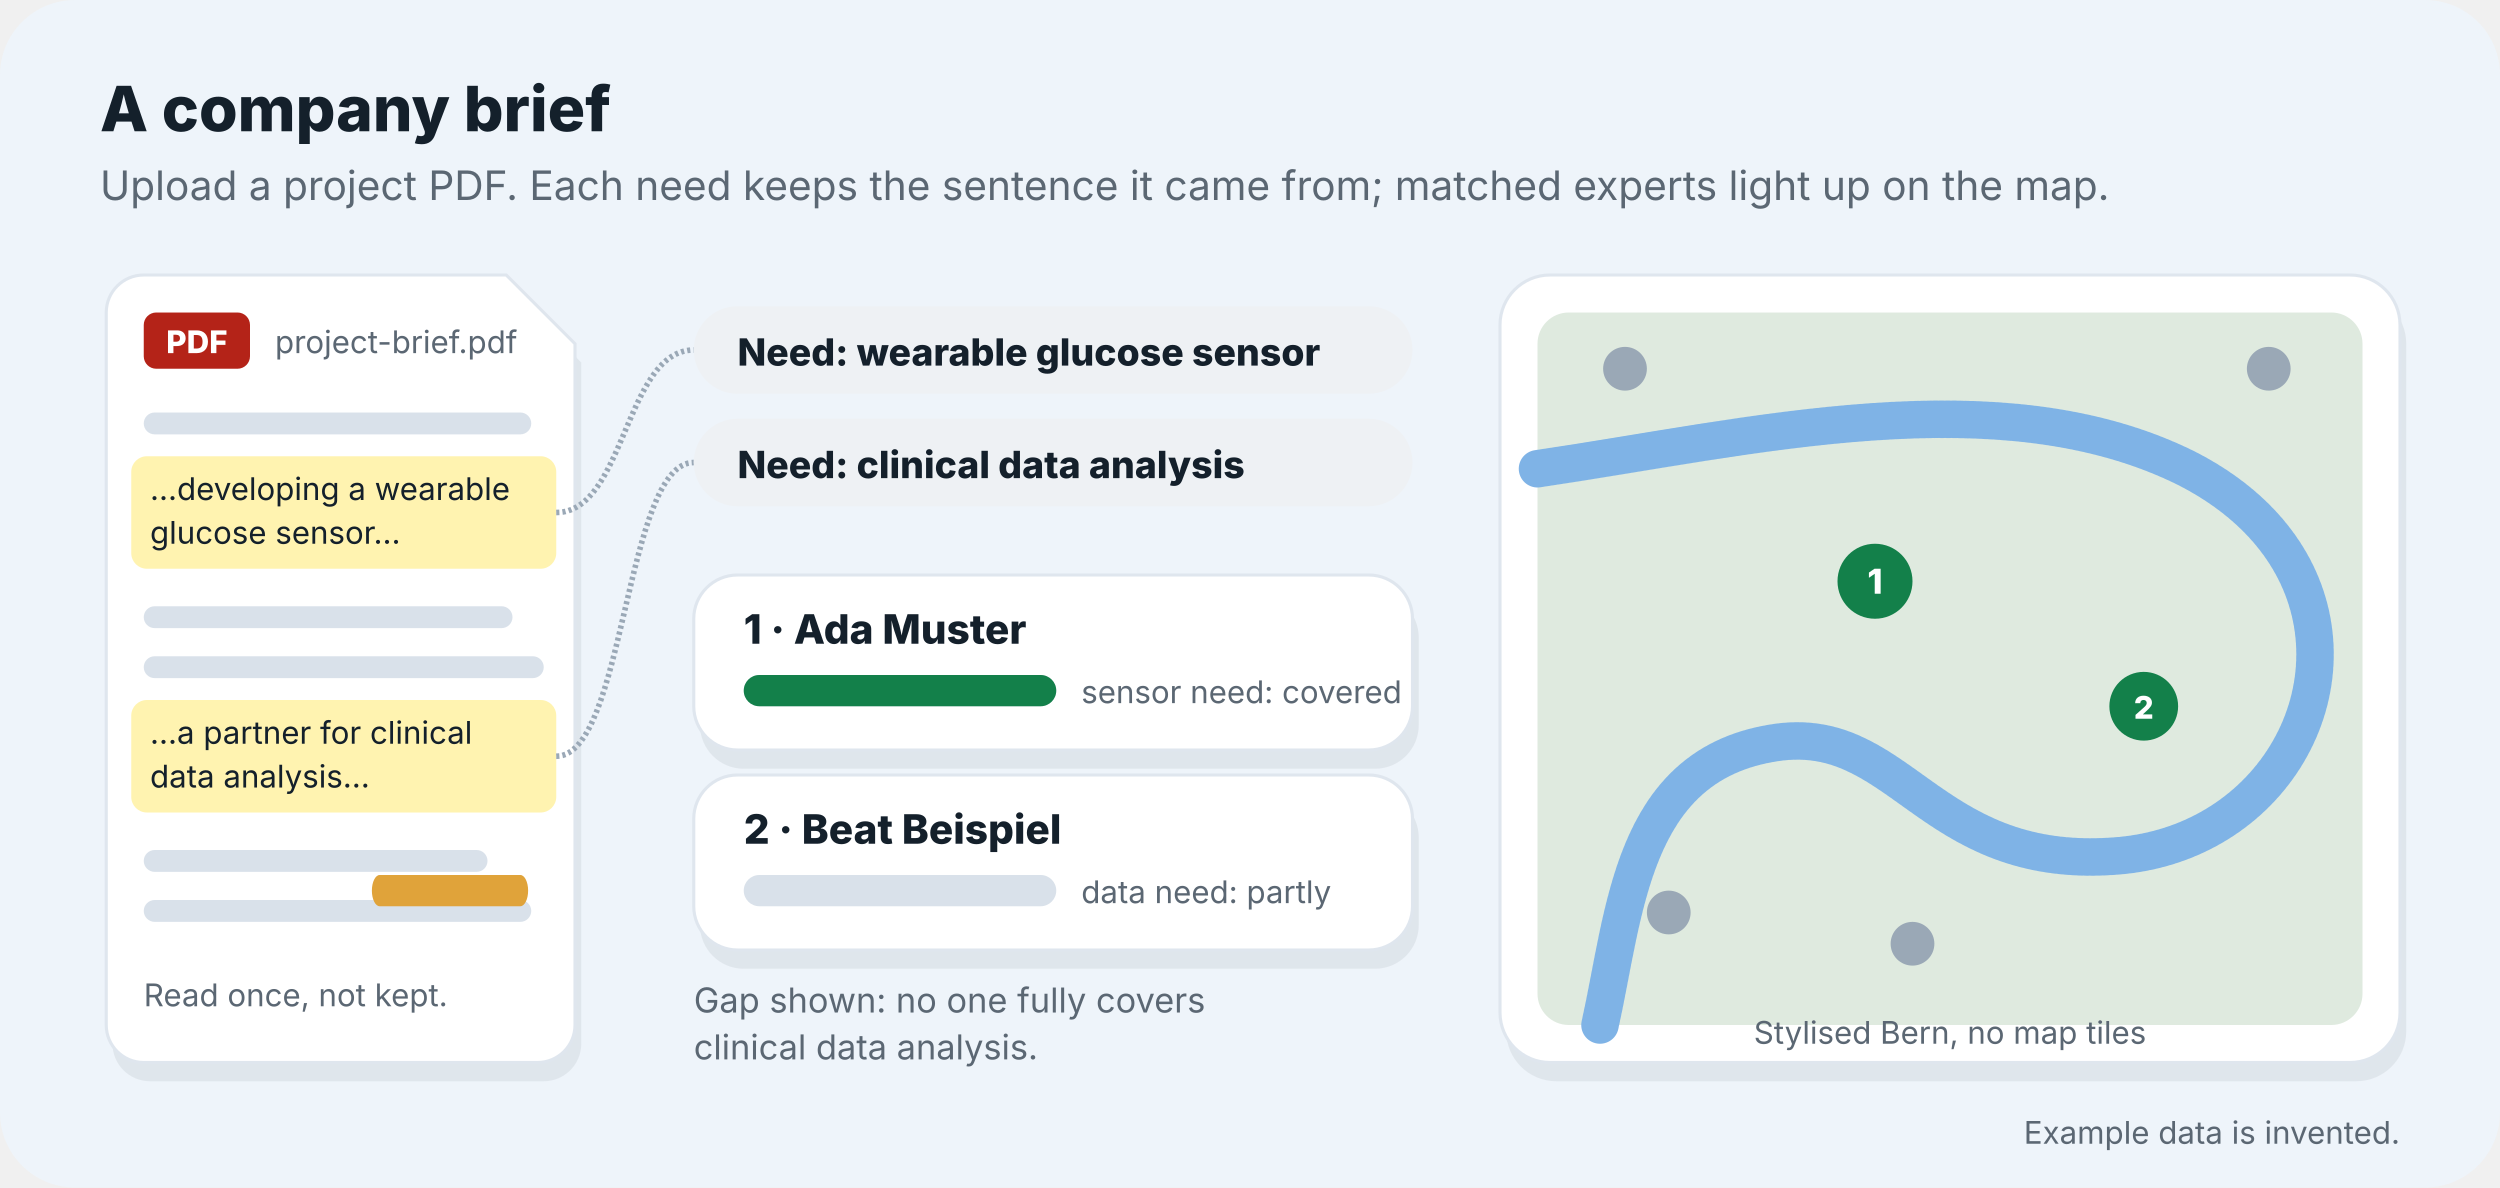
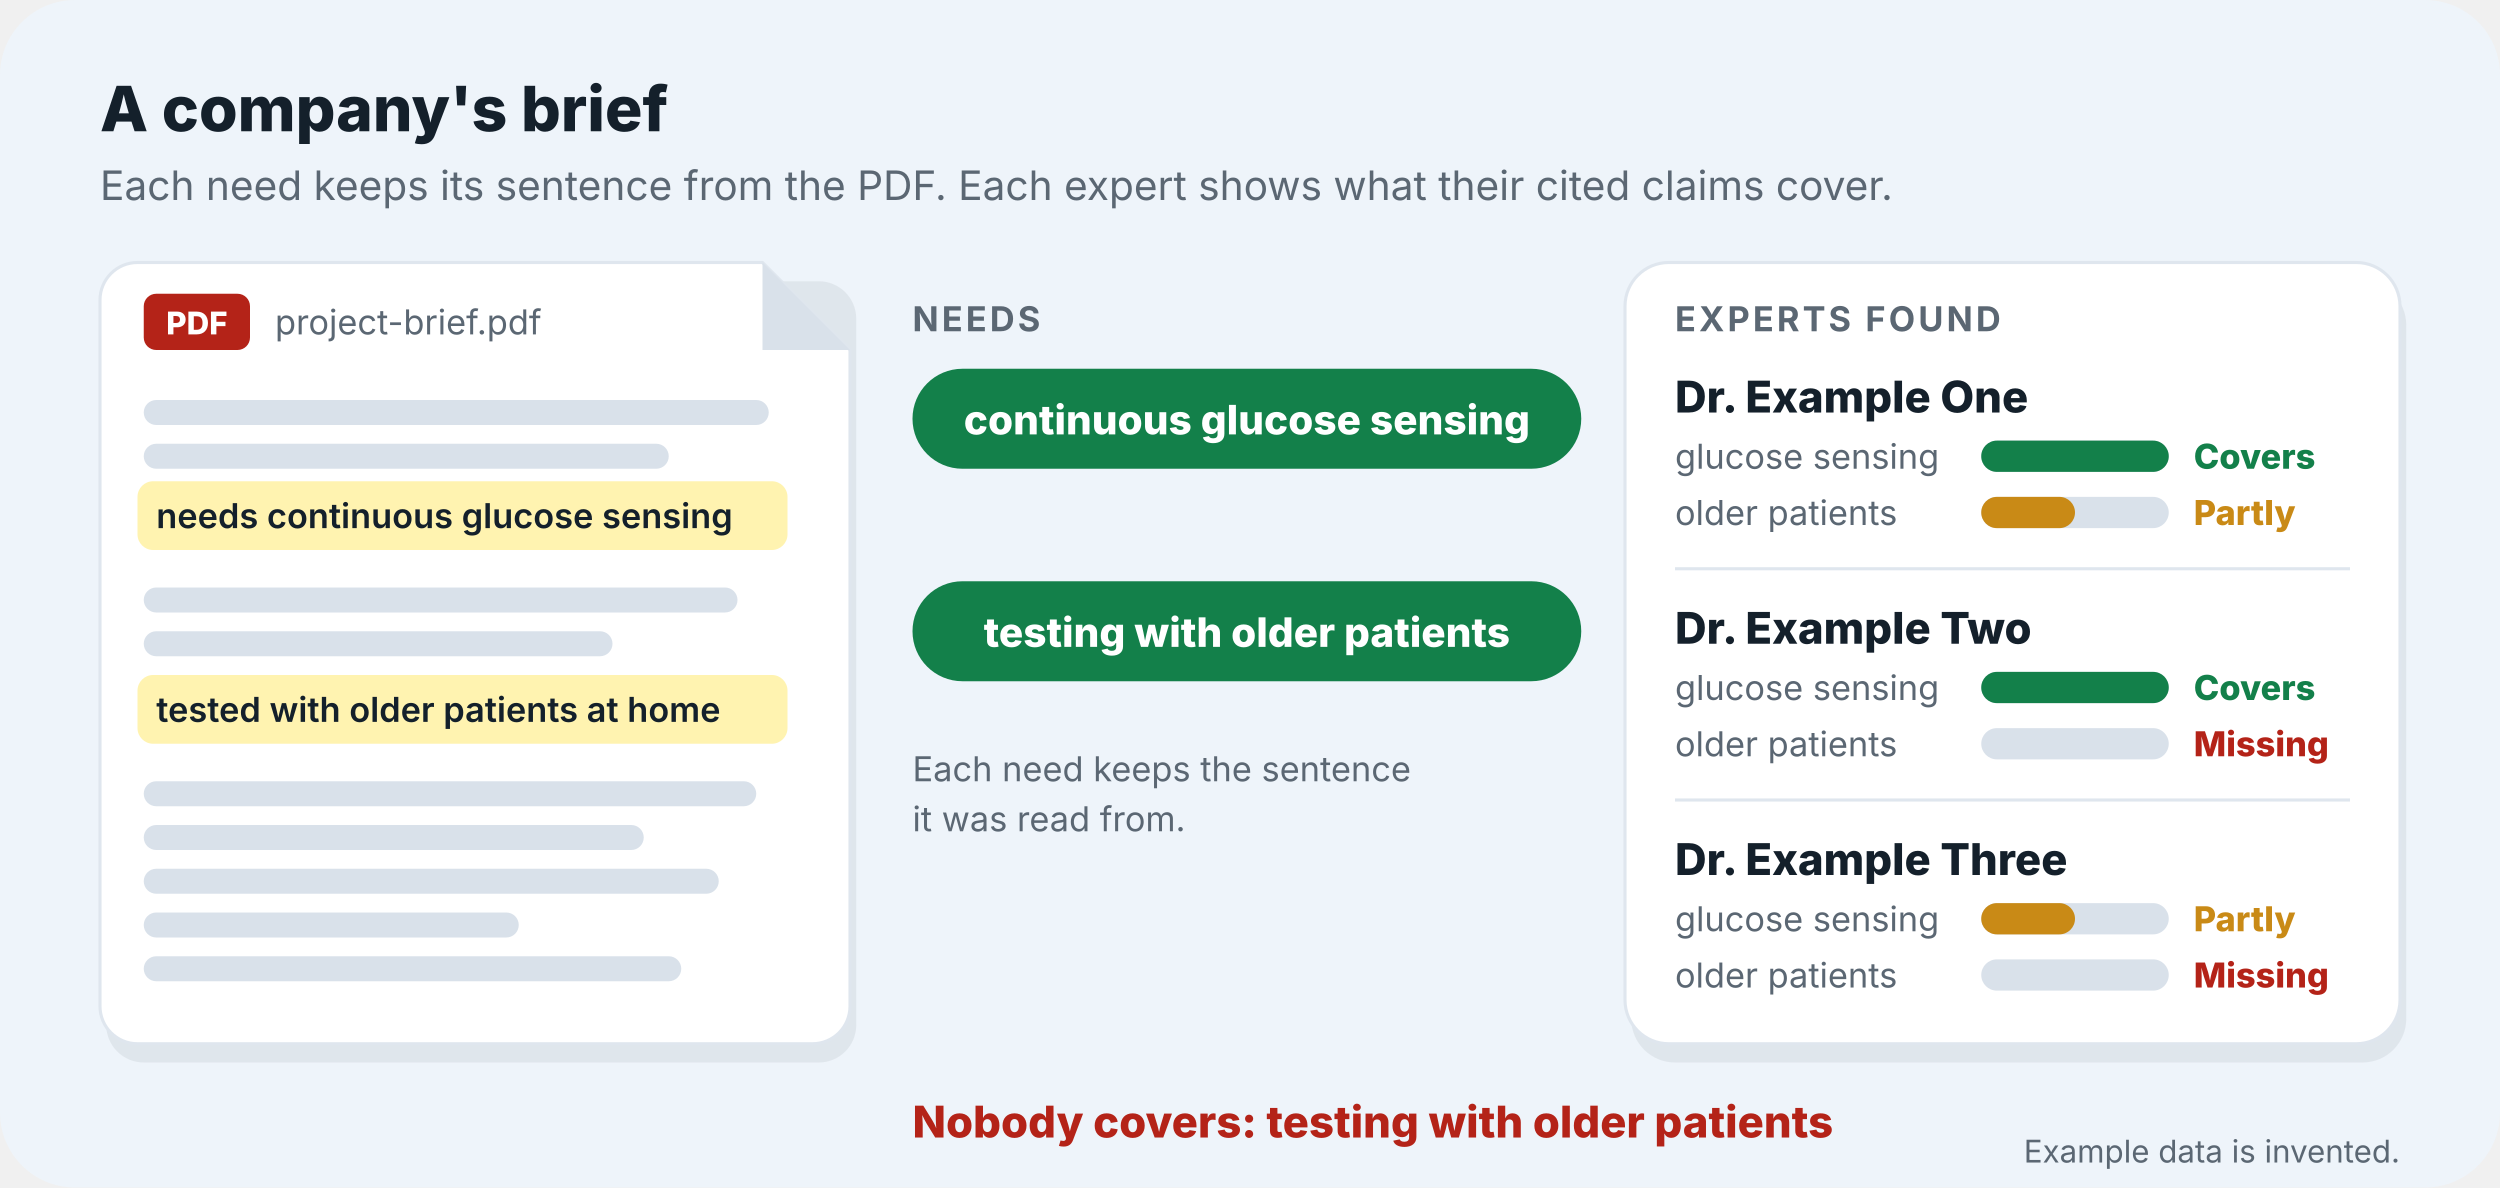
<svg xmlns="http://www.w3.org/2000/svg" viewBox="0 0 800 380" width="800" height="380" role="img" aria-labelledby="t d">
-   <defs>
-     <linearGradient id="scan" x1="0" y1="0" x2="0" y2="1">
-       <stop offset="0" stop-color="#1d6fd6" stop-opacity="0" />
-       <stop offset="0.8" stop-color="#1d6fd6" stop-opacity="0.25" />
-       <stop offset="1" stop-color="#1d6fd6" stop-opacity="0.6" />
-     </linearGradient>
-     <clipPath id="sheet">
-       <path d="M46 88h116l22 22v218a12 12 0 0 1-12 12H46a12 12 0 0 1-12-12V100a12 12 0 0 1 12-12z" />
-     </clipPath>
-   </defs>
  <style>
    text { font-family: ui-rounded, "Nunito", system-ui, -apple-system, "Segoe UI", sans-serif; }
    .bg { fill: #eef4fa; }
    .card { fill: #ffffff; stroke: #dfe6ee; }
-     .chip { fill: #eef1f4; }
    .ink { fill: #14202b; }
    .muted { fill: #5b6773; }
    .bar { fill: #d9e1ea; }
    .mark { fill: #fff3b0; }
    .green { fill: #13804a; }
    .on-green { fill: #ffffff; }
-     .warn { fill: #e0a33a; }
-     .pdf { fill: #b42318; }
-     .link { stroke: #9aa8b6; }
-     .river { stroke: #7fb3e6; }
-     .land { fill: #dfeadf; }
-     .place { fill: #9aa8b6; }
-     .ripple { fill: none; stroke: #13804a; }
+     .amber { fill: #c98a16; }
+     .red { fill: #b42318; }
+     .on-red { fill: #ffffff; }
+     .line { stroke: #dfe6ee; }
    .shadow { fill: #14202b; opacity: 0.07; }
    @media (prefers-color-scheme: dark) {
      .bg { fill: #0d1b2a; }
      .card { fill: #17212d; stroke: #2a3a4d; }
-       .chip { fill: #223041; }
      .ink { fill: #eef3f8; }
      .muted { fill: #a3b0bd; }
      .bar { fill: #2a3a4d; }
      .mark { fill: #4a4120; }
      .green { fill: #2fb36b; }
      .on-green { fill: #08130d; }
-       .warn { fill: #e8b25a; }
-       .pdf { fill: #ff8a80; }
-       .link { stroke: #4b5d71; }
-       .river { stroke: #3a6ea5; }
-       .land { fill: #1d2c24; }
-       .place { fill: #4b5d71; }
-       .ripple { stroke: #2fb36b; }
+       .amber { fill: #e8b25a; }
+       .red { fill: #ff8a80; }
+       .on-red { fill: #14202b; }
+       .line { stroke: #2a3a4d; }
      .shadow { fill: #000000; opacity: 0.3; }
    }

    /* Resting styles are the last frame, so with motion reduced the picture is complete. */
-     .box { transform-box: fill-box; transform-origin: left center; }
-     .pop { transform-box: fill-box; transform-origin: center; }
-     .draw { stroke-dasharray: 1; }
-     .scan { opacity: 0; animation: scan 12s cubic-bezier(.45, 0, .55, 1) infinite; }
+     .sweep { transform-box: fill-box; transform-origin: left center; }
    .m1 { animation: m1 12s cubic-bezier(.65, 0, .35, 1) infinite; }
    .m2 { animation: m2 12s cubic-bezier(.65, 0, .35, 1) infinite; }
-     .l1 { animation: l1 12s ease-out infinite; }
-     .l2 { animation: l2 12s ease-out infinite; }
-     .n1 { animation: n1 12s cubic-bezier(.34, 1.56, .64, 1) infinite; }
-     .n2 { animation: n2 12s cubic-bezier(.34, 1.56, .64, 1) infinite; }
-     .e1 { animation: e1 12s cubic-bezier(.34, 1.4, .64, 1) infinite; }
-     .e2 { animation: e2 12s cubic-bezier(.34, 1.4, .64, 1) infinite; }
-     .f1 { animation: f1 12s cubic-bezier(.65, 0, .35, 1) infinite; }
-     .f2 { transform: scaleX(0.5); animation: f2 12s cubic-bezier(.65, 0, .35, 1) infinite; }
+     .n1 { animation: n1 12s cubic-bezier(.34, 1.3, .64, 1) infinite; }
+     .n2 { animation: n2 12s cubic-bezier(.34, 1.3, .64, 1) infinite; }
+     .e1 { animation: e1 12s ease-out infinite; }
+     .e2 { animation: e2 12s ease-out infinite; }
+     .e3 { animation: e3 12s ease-out infinite; }
+     .grow { transform-box: fill-box; transform-origin: left center; }
+     .g1 { animation: g1 12s ease-out infinite; }
+     .g2 { animation: g2 12s ease-out infinite; }
+     .g3 { animation: g3 12s ease-out infinite; }
+     .g1 .grow { animation: w1 12s ease-out infinite; }
+     .g2 .grow { animation: w2 12s ease-out infinite; }
+     .g3 .grow { animation: w3 12s ease-out infinite; }
    .gap { animation: gap 12s ease-out infinite; }
-     .aare { animation: aare 12s cubic-bezier(.45, 0, .55, 1) infinite; }
-     .p1 { animation: p1 12s cubic-bezier(.34, 1.8, .64, 1) infinite; }
-     .p2 { animation: p2 12s cubic-bezier(.34, 1.8, .64, 1) infinite; }
-     .waves { opacity: 0; animation: waves 12s linear infinite; }
-     .wave { animation: wave 1.6s ease-out infinite; }
-     .w2 { animation-delay: -0.8s; }

-     @keyframes scan { 0%, 3% { opacity: 0; transform: translateY(0); } 5% { opacity: 1; } 27% { opacity: 1; transform: translateY(196px); } 30%, 100% { opacity: 0; transform: translateY(196px); } }
-     @keyframes m1 { 0%, 9% { transform: scaleX(0); } 13%, 100% { transform: scaleX(1); } }
-     @keyframes m2 { 0%, 19% { transform: scaleX(0); } 23%, 100% { transform: scaleX(1); } }
-     @keyframes l1 { 0%, 13% { stroke-dashoffset: 1; } 18%, 100% { stroke-dashoffset: 0; } }
-     @keyframes l2 { 0%, 23% { stroke-dashoffset: 1; } 28%, 100% { stroke-dashoffset: 0; } }
-     @keyframes n1 { 0%, 17% { opacity: 0; transform: scale(0.6); } 21%, 100% { opacity: 1; transform: scale(1); } }
-     @keyframes n2 { 0%, 27% { opacity: 0; transform: scale(0.6); } 31%, 100% { opacity: 1; transform: scale(1); } }
-     @keyframes e1 { 0%, 35% { opacity: 0; transform: translateY(20px); } 40%, 100% { opacity: 1; transform: none; } }
-     @keyframes e2 { 0%, 41% { opacity: 0; transform: translateY(20px); } 46%, 100% { opacity: 1; transform: none; } }
-     @keyframes f1 { 0%, 40% { transform: scaleX(0); } 47%, 100% { transform: scaleX(1); } }
-     @keyframes f2 { 0%, 46% { transform: scaleX(0); } 52%, 100% { transform: scaleX(0.5); } }
-     @keyframes gap { 0%, 53% { opacity: 0; } 58%, 100% { opacity: 1; } }
-     @keyframes aare { 0%, 56% { stroke-dashoffset: 1; } 68%, 100% { stroke-dashoffset: 0; } }
-     @keyframes p1 { 0%, 68% { opacity: 0; transform: scale(0); } 72%, 100% { opacity: 1; transform: scale(1); } }
-     @keyframes p2 { 0%, 72% { opacity: 0; transform: scale(0); } 76%, 100% { opacity: 1; transform: scale(1); } }
-     @keyframes waves { 0%, 69% { opacity: 0; } 72%, 94% { opacity: 1; } 98%, 100% { opacity: 0; } }
-     @keyframes wave { 0% { transform: scale(0.5); opacity: 0.8; } 100% { transform: scale(2.6); opacity: 0; } }
+     @keyframes m1 { 0%, 3% { transform: scaleX(0); } 9%, 100% { transform: scaleX(1); } }
+     @keyframes n1 { 0%, 10% { opacity: 0; transform: translate(-248px, 36px) scale(0.9); } 17%, 100% { opacity: 1; transform: none; } }
+     @keyframes m2 { 0%, 18% { transform: scaleX(0); } 24%, 100% { transform: scaleX(1); } }
+     @keyframes n2 { 0%, 25% { opacity: 0; transform: translate(-248px, 30px) scale(0.9); } 32%, 100% { opacity: 1; transform: none; } }
+     @keyframes e1 { 0%, 34% { opacity: 0; transform: translateX(16px); } 39%, 100% { opacity: 1; transform: none; } }
+     @keyframes e2 { 0%, 38% { opacity: 0; transform: translateX(16px); } 43%, 100% { opacity: 1; transform: none; } }
+     @keyframes e3 { 0%, 42% { opacity: 0; transform: translateX(16px); } 47%, 100% { opacity: 1; transform: none; } }
+     @keyframes g1 { 0%, 48% { opacity: 0; } 54%, 100% { opacity: 1; } }
+     @keyframes g2 { 0%, 52% { opacity: 0; } 58%, 100% { opacity: 1; } }
+     @keyframes g3 { 0%, 56% { opacity: 0; } 62%, 100% { opacity: 1; } }
+     @keyframes w1 { 0%, 48% { transform: scaleX(0); } 54%, 100% { transform: scaleX(1); } }
+     @keyframes w2 { 0%, 52% { transform: scaleX(0); } 58%, 100% { transform: scaleX(1); } }
+     @keyframes w3 { 0%, 56% { transform: scaleX(0); } 62%, 100% { transform: scaleX(1); } }
+     @keyframes gap { 0%, 64% { opacity: 0; } 68%, 100% { opacity: 1; } }
    @media (prefers-reduced-motion: reduce) {
      * { animation: none !important; }
    }
  </style>
  <rect class="bg" width="800" height="380" rx="24" />
-   <text class="ink" x="32" y="42" font-size="20" font-weight="800">A company brief</text>
-   <text class="muted" x="32" y="64" font-size="13">Upload a project PDF. Each need keeps the sentence it came from; matched experts light up on the map.</text>
-   <path class="shadow" d="M48 94h116l22 22v218a12 12 0 0 1-12 12H48a12 12 0 0 1-12-12V106a12 12 0 0 1 12-12z" />
-   <path class="card" d="M46 88h116l22 22v218a12 12 0 0 1-12 12H46a12 12 0 0 1-12-12V100a12 12 0 0 1 12-12z" />
-   <rect class="pdf" x="46" y="100" width="34" height="18" rx="4" />
-   <text x="63" y="113" font-size="10" font-weight="800" text-anchor="middle" fill="#ffffff">PDF</text>
-   <text class="muted" x="88" y="113" font-size="10">project-brief.pdf</text>
-   <rect class="bar" x="46" y="132" width="124" height="7" rx="3.5" />
-   <rect class="mark box m1" x="42" y="146" width="136" height="36" rx="5" />
-   <text class="ink" x="48" y="160" font-size="10">…developing a wearable</text>
-   <text class="ink" x="48" y="174" font-size="10">glucose sensor…</text>
-   <rect class="bar" x="46" y="194" width="118" height="7" rx="3.5" />
-   <rect class="bar" x="46" y="210" width="128" height="7" rx="3.5" />
-   <rect class="mark box m2" x="42" y="224" width="136" height="36" rx="5" />
-   <text class="ink" x="48" y="238" font-size="10">…a partner for clinical</text>
-   <text class="ink" x="48" y="252" font-size="10">data analysis…</text>
-   <rect class="bar" x="46" y="272" width="110" height="7" rx="3.5" />
-   <rect class="bar" x="46" y="288" width="124" height="7" rx="3.5" />
-   <text class="muted" x="46" y="322" font-size="10">Read once, not kept.</text>
-   <g clip-path="url(#sheet)">
-     <rect class="scan" x="34" y="104" width="150" height="34" fill="url(#scan)" />
+   <text class="ink" x="32" y="42" font-size="20" font-weight="800">A company's brief</text>
+   <text class="muted" x="32" y="64" font-size="13">Each need keeps its sentence from the PDF. Each expert shows what their cited claims cover.</text>
+   <rect class="shadow" x="34" y="90" width="240" height="250" rx="12" />
+   <path class="card" d="M44 84h200l28 28v210a12 12 0 0 1-12 12H44a12 12 0 0 1-12-12V96a12 12 0 0 1 12-12z" />
+   <path class="bar" d="M244 84v28h28z" />
+   <rect class="red" x="46" y="94" width="34" height="18" rx="4" />
+   <text class="on-red" x="63" y="107" font-size="10" font-weight="800" text-anchor="middle">PDF</text>
+   <text class="muted" x="88" y="107" font-size="11">project-brief.pdf</text>
+   <rect class="bar" x="46" y="128" width="200" height="8" rx="4" />
+   <rect class="bar" x="46" y="142" width="168" height="8" rx="4" />
+   <rect class="mark sweep m1" x="44" y="154" width="208" height="22" rx="5" />
+   <text class="ink" x="50" y="169" font-size="11" font-weight="600">needs continuous glucose sensing</text>
+   <rect class="bar" x="46" y="188" width="190" height="8" rx="4" />
+   <rect class="bar" x="46" y="202" width="150" height="8" rx="4" />
+   <rect class="mark sweep m2" x="44" y="216" width="208" height="22" rx="5" />
+   <text class="ink" x="50" y="231" font-size="11" font-weight="600">tested with older patients at home</text>
+   <rect class="bar" x="46" y="250" width="196" height="8" rx="4" />
+   <rect class="bar" x="46" y="264" width="160" height="8" rx="4" />
+   <rect class="bar" x="46" y="278" width="184" height="8" rx="4" />
+   <rect class="bar" x="46" y="292" width="120" height="8" rx="4" />
+   <rect class="bar" x="46" y="306" width="172" height="8" rx="4" />
+   <text class="muted" x="292" y="106" font-size="11" font-weight="700" letter-spacing="1">NEEDS</text>
+   <g class="n1">
+     <rect class="green" x="292" y="118" width="214" height="32" rx="16" />
+     <text class="on-green" x="399" y="139" font-size="13" font-weight="800" text-anchor="middle">continuous glucose sensing</text>
  </g>
-   <path class="link draw l1" d="M178 164C200 164 200 112 222 112" pathLength="1" stroke-width="1.8" fill="none" />
-   <path class="link draw l2" d="M178 242C200 242 200 148 222 148" pathLength="1" stroke-width="1.8" fill="none" />
-   <g class="pop n1">
-     <rect class="chip" x="222" y="98" width="230" height="28" rx="14" />
-     <text class="ink" x="236" y="117" font-size="12" font-weight="800">Need: wearable glucose sensor</text>
+   <g class="n2">
+     <rect class="green" x="292" y="186" width="214" height="32" rx="16" />
+     <text class="on-green" x="399" y="207" font-size="13" font-weight="800" text-anchor="middle">testing with older patients</text>
  </g>
-   <g class="pop n2">
-     <rect class="chip" x="222" y="134" width="230" height="28" rx="14" />
-     <text class="ink" x="236" y="153" font-size="12" font-weight="800">Need: clinical data analysis</text>
+   <text class="muted" x="292" y="250" font-size="11">Each need keeps the sentence</text>
+   <text class="muted" x="292" y="266" font-size="11">it was read from.</text>
+   <rect class="shadow" x="522" y="90" width="248" height="250" rx="14" />
+   <rect class="card" x="520" y="84" width="248" height="250" rx="14" />
+   <text class="muted" x="536" y="106" font-size="11" font-weight="700" letter-spacing="1">EXPERTS FOUND</text>
+   <g class="e1">
+     <text class="ink" x="536" y="132" font-size="14" font-weight="800">Dr. Example One</text>
+     <text class="muted" x="536" y="150" font-size="11">glucose sensing</text>
+     <rect class="bar" x="634" y="141" width="60" height="10" rx="5" />
+     <text class="muted" x="536" y="168" font-size="11">older patients</text>
+     <rect class="bar" x="634" y="159" width="60" height="10" rx="5" />
+     <g class="g1">
+       <rect class="green grow" x="634" y="141" width="60" height="10" rx="5" />
+       <text class="green" x="702" y="150" font-size="11" font-weight="800">Covers</text>
+       <rect class="amber grow" x="634" y="159" width="30" height="10" rx="5" />
+       <text class="amber" x="702" y="168" font-size="11" font-weight="800">Partly</text>
+     </g>
  </g>
-   <g class="e1">
-     <rect class="shadow" x="224" y="190" width="230" height="56" rx="14" />
-     <rect class="card" x="222" y="184" width="230" height="56" rx="14" />
-     <text class="ink" x="238" y="206" font-size="13" font-weight="800">1 · Ada Muster</text>
-     <rect class="bar" x="238" y="216" width="100" height="10" rx="5" />
-     <rect class="green box f1" x="238" y="216" width="100" height="10" rx="5" />
-     <text class="muted" x="346" y="225" font-size="10">sensor need: covered</text>
+   <line class="line" x1="536" y1="182" x2="752" y2="182" />
+   <g class="e2">
+     <text class="ink" x="536" y="206" font-size="14" font-weight="800">Dr. Example Two</text>
+     <text class="muted" x="536" y="224" font-size="11">glucose sensing</text>
+     <rect class="bar" x="634" y="215" width="60" height="10" rx="5" />
+     <text class="muted" x="536" y="242" font-size="11">older patients</text>
+     <rect class="bar" x="634" y="233" width="60" height="10" rx="5" />
+     <g class="g2">
+       <rect class="green grow" x="634" y="215" width="60" height="10" rx="5" />
+       <text class="green" x="702" y="224" font-size="11" font-weight="800">Covers</text>
+       <text class="red" x="702" y="242" font-size="11" font-weight="800">Missing</text>
+     </g>
  </g>
-   <g class="e2">
-     <rect class="shadow" x="224" y="254" width="230" height="56" rx="14" />
-     <rect class="card" x="222" y="248" width="230" height="56" rx="14" />
-     <text class="ink" x="238" y="270" font-size="13" font-weight="800">2 · Beat Beispiel</text>
-     <rect class="bar" x="238" y="280" width="100" height="10" rx="5" />
-     <rect class="warn box f2" x="238" y="280" width="100" height="10" rx="5" />
-     <text class="muted" x="346" y="289" font-size="10">data need: partly</text>
+   <line class="line" x1="536" y1="256" x2="752" y2="256" />
+   <g class="e3">
+     <text class="ink" x="536" y="280" font-size="14" font-weight="800">Dr. Example Three</text>
+     <text class="muted" x="536" y="298" font-size="11">glucose sensing</text>
+     <rect class="bar" x="634" y="289" width="60" height="10" rx="5" />
+     <text class="muted" x="536" y="316" font-size="11">older patients</text>
+     <rect class="bar" x="634" y="307" width="60" height="10" rx="5" />
+     <g class="g3">
+       <rect class="amber grow" x="634" y="289" width="30" height="10" rx="5" />
+       <text class="amber" x="702" y="298" font-size="11" font-weight="800">Partly</text>
+       <text class="red" x="702" y="316" font-size="11" font-weight="800">Missing</text>
+     </g>
  </g>
-   <text class="muted gap" x="222" y="324" font-size="11">Gap shown: no one fully covers</text>
-   <text class="muted gap" x="222" y="339" font-size="11">clinical data analysis.</text>
-   <rect class="shadow" x="482" y="94" width="288" height="252" rx="16" />
-   <rect class="card" x="480" y="88" width="288" height="252" rx="16" />
-   <rect class="land" x="492" y="100" width="264" height="228" rx="10" />
-   <path class="river draw aare" d="M492 150C560 140 640 120 700 150C770 186 742 270 676 274C616 278 608 230 566 238C522 246 520 292 512 328" pathLength="1" stroke-width="12" stroke-linecap="round" fill="none" />
-   <circle class="place" cx="726" cy="118" r="7" />
-   <circle class="place" cx="534" cy="292" r="7" />
-   <circle class="place" cx="612" cy="302" r="7" />
-   <circle class="place" cx="520" cy="118" r="7" />
-   <g class="waves">
-     <circle class="ripple pop wave" cx="600" cy="186" r="12" stroke-width="2" />
-     <circle class="ripple pop wave w2" cx="600" cy="186" r="12" stroke-width="2" />
-     <circle class="ripple pop wave" cx="686" cy="226" r="11" stroke-width="2" />
-     <circle class="ripple pop wave w2" cx="686" cy="226" r="11" stroke-width="2" />
-   </g>
-   <g class="pop p1">
-     <circle class="green" cx="600" cy="186" r="12" />
-     <text class="on-green" x="600" y="190" font-size="11" font-weight="800" text-anchor="middle">1</text>
-   </g>
-   <g class="pop p2">
-     <circle class="green" cx="686" cy="226" r="11" />
-     <text class="on-green" x="686" y="230" font-size="10" font-weight="800" text-anchor="middle">2</text>
-   </g>
-   <text class="muted" x="624" y="334" font-size="10" text-anchor="middle">Stylised Bern, no map tiles</text>
-   <text class="muted" x="768" y="366" font-size="10" text-anchor="end">Example data is invented.</text>
+   <text class="red gap" x="292" y="364" font-size="14" font-weight="800">Nobody covers: testing with older patients</text>
+   <text class="muted" x="768" y="372" font-size="10" text-anchor="end">Example data is invented.</text>
</svg>
